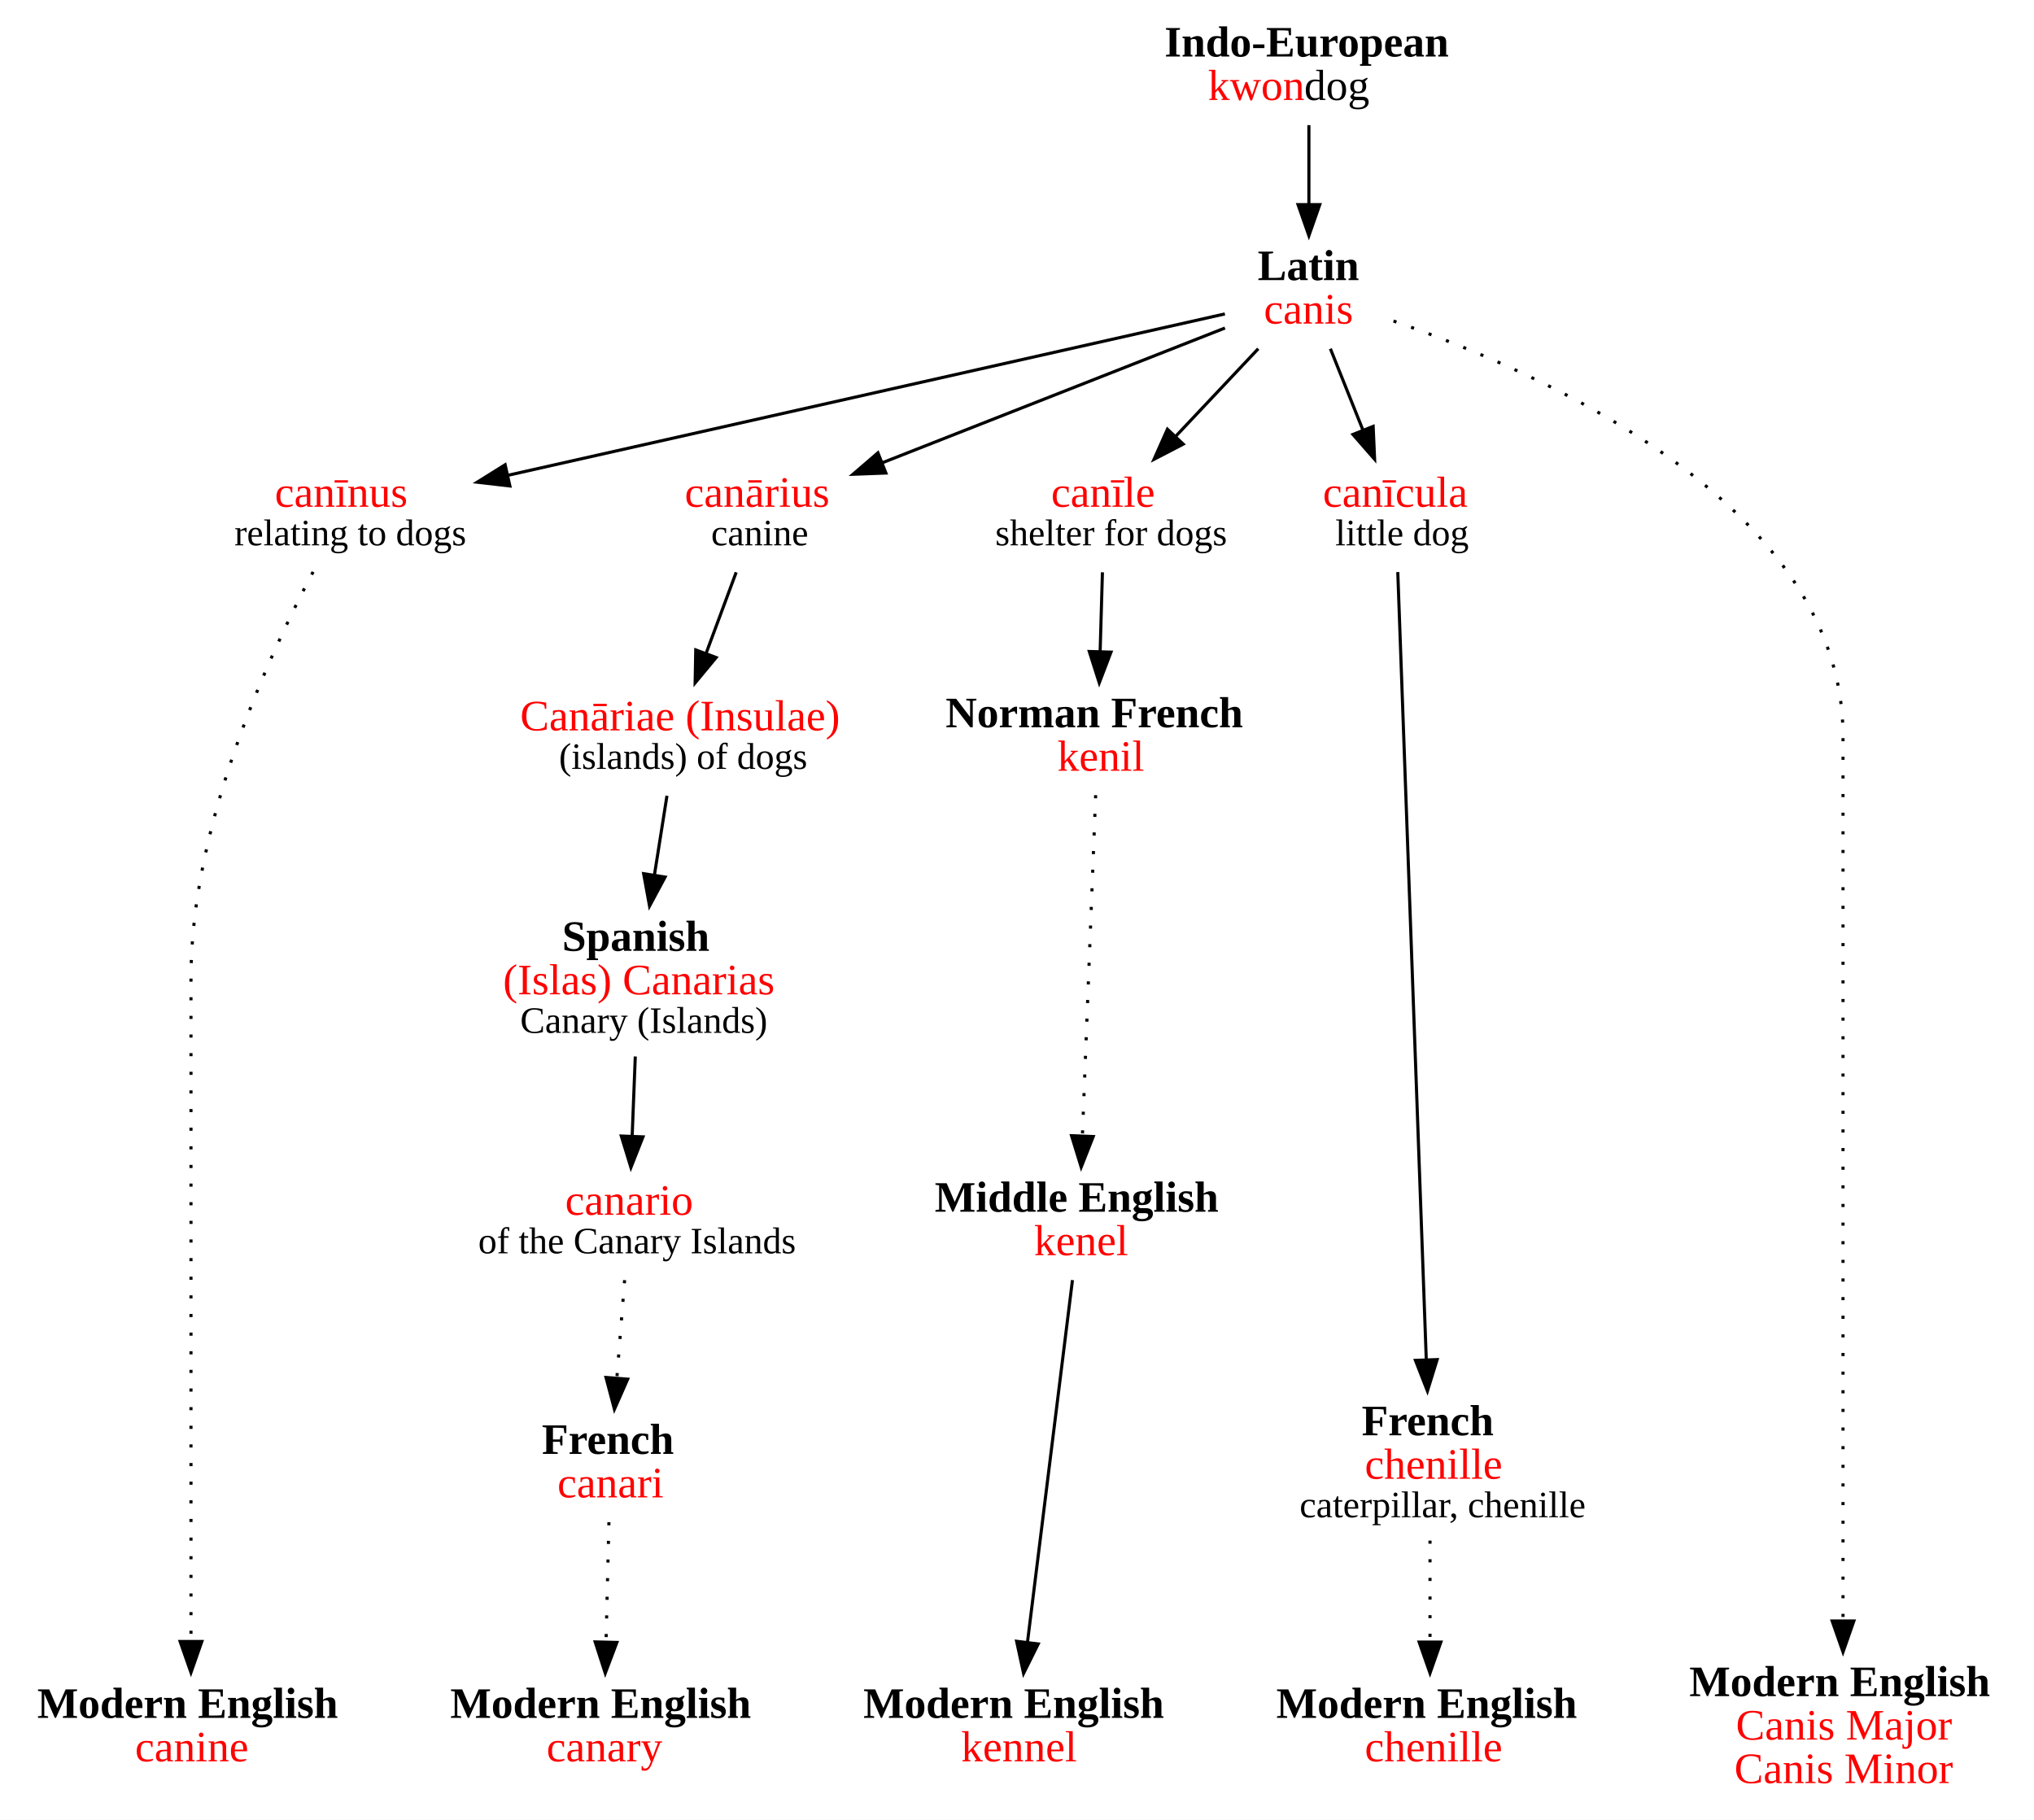
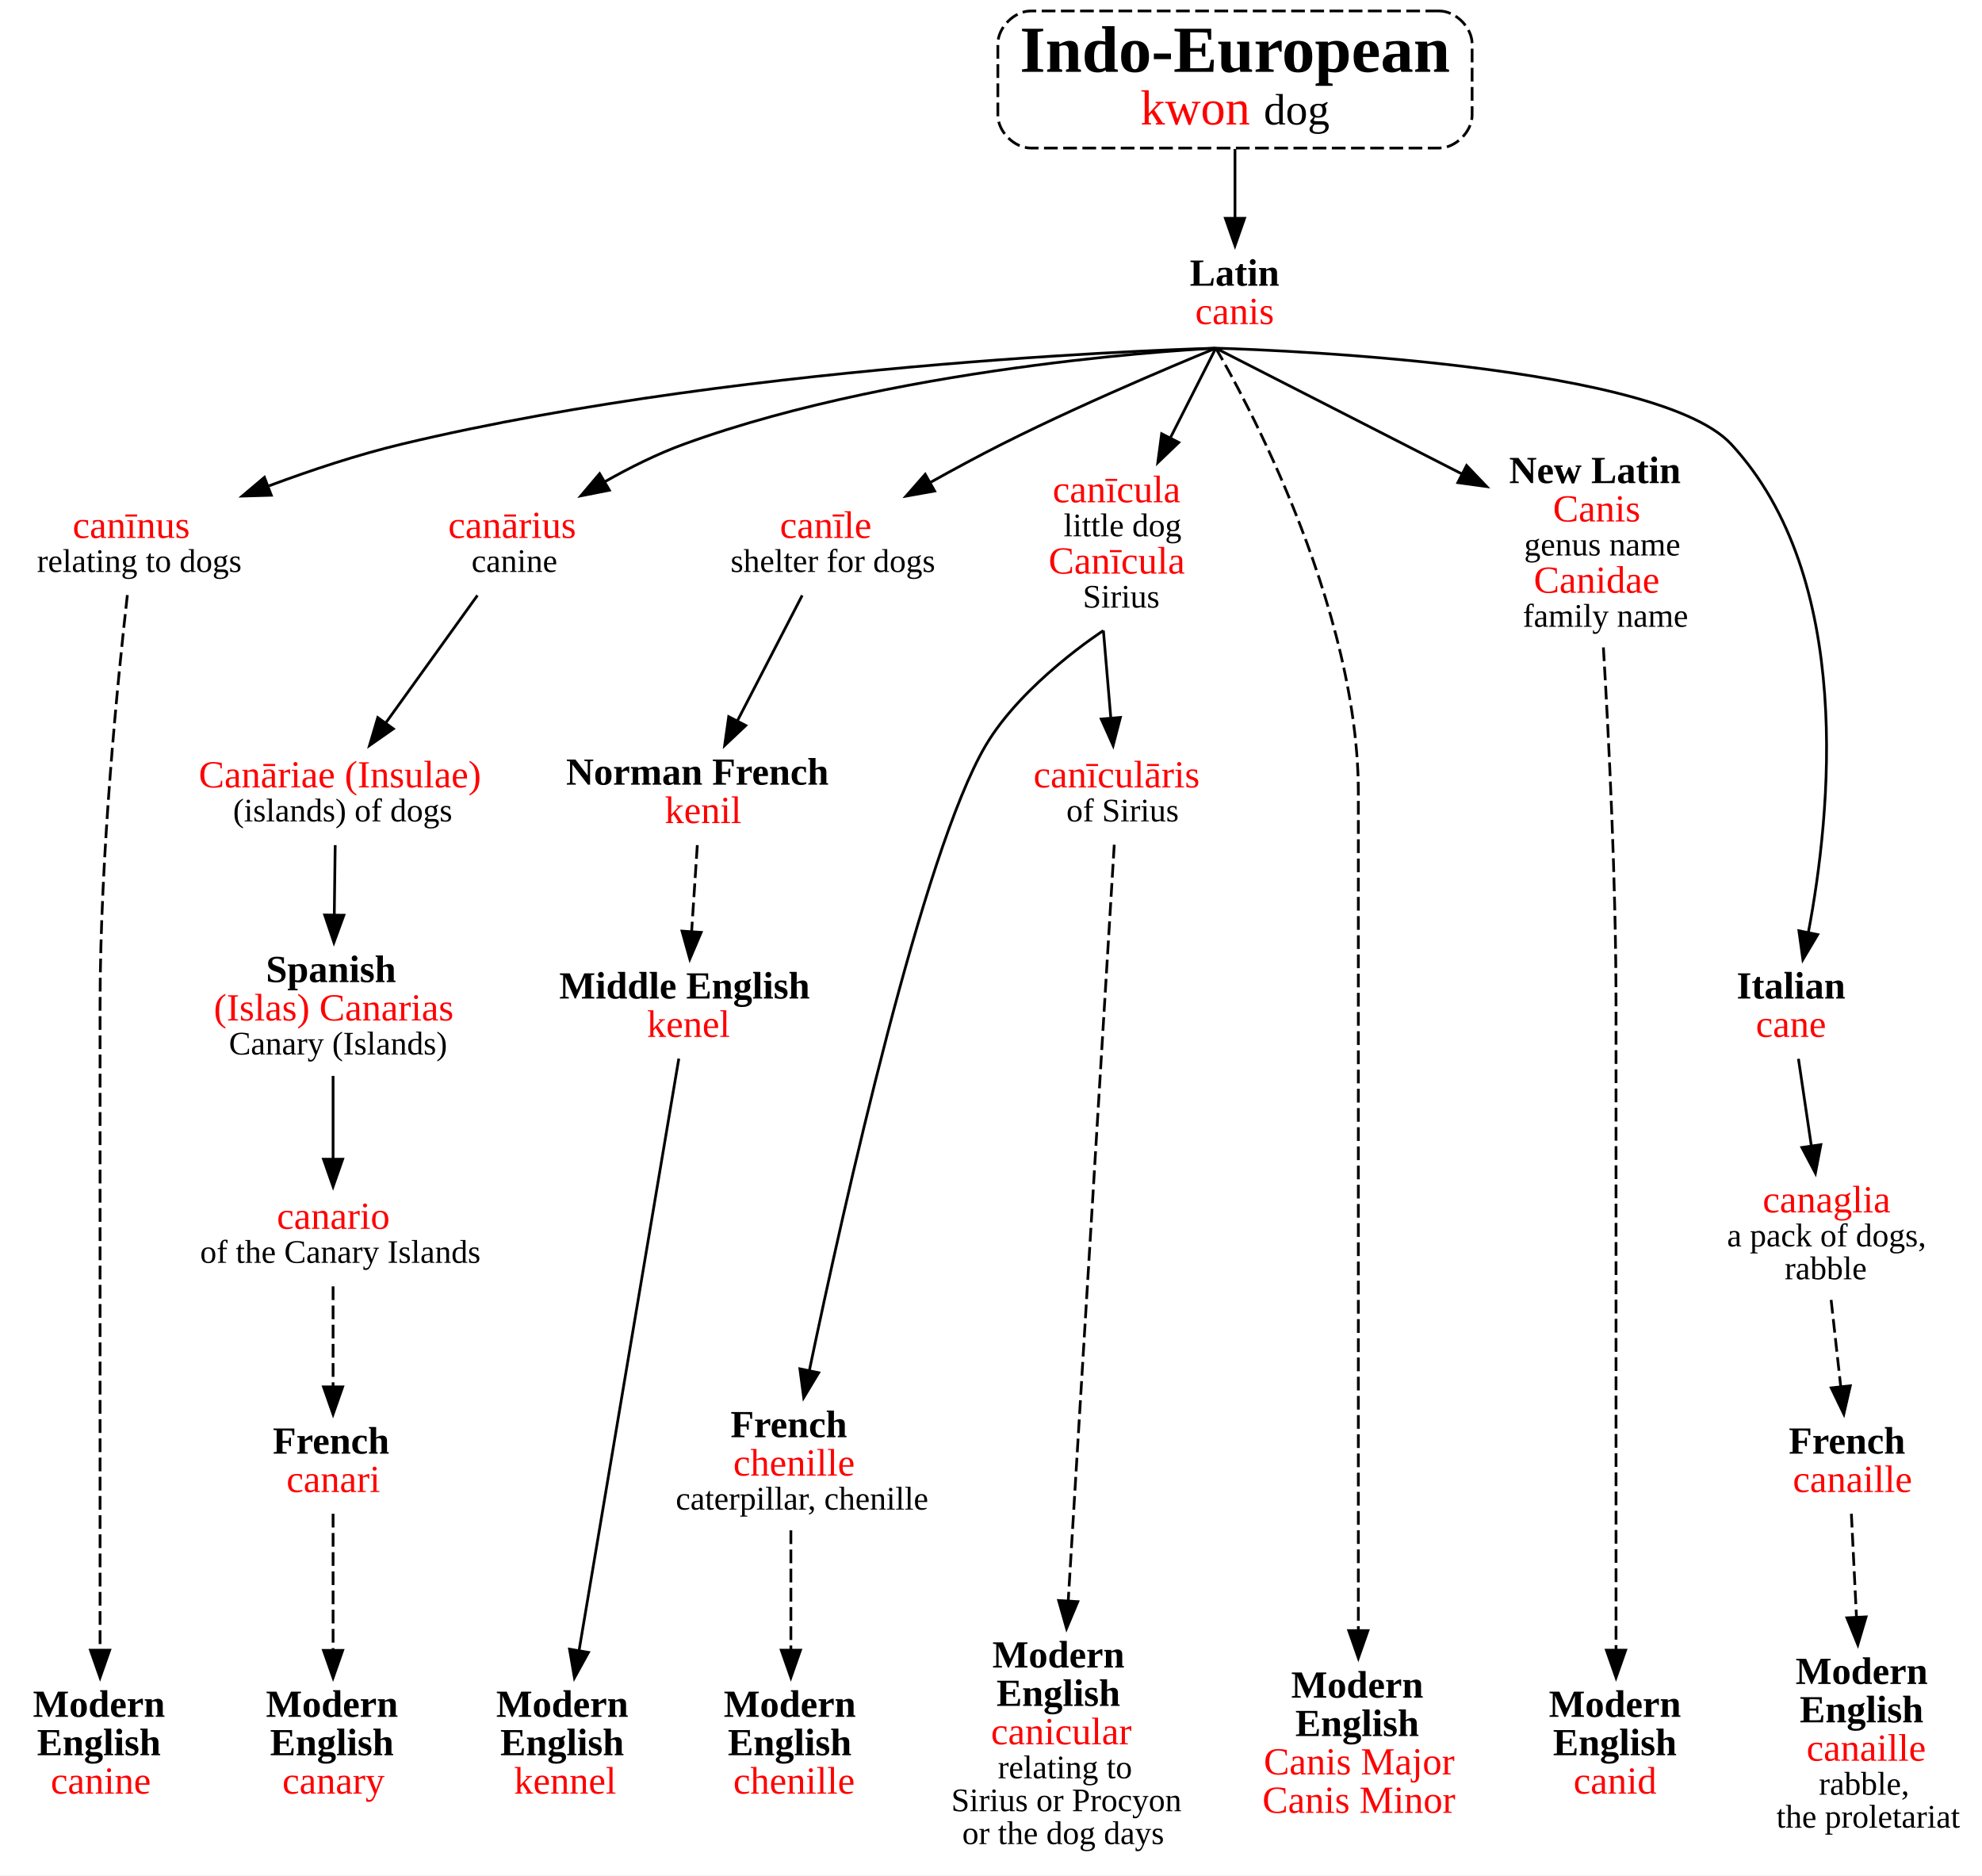
- <svg xmlns="http://www.w3.org/2000/svg" width="655pt" height="586pt" viewBox="0.00 0.00 655.00 586.00">
-   <g id="graph0" class="graph" transform="scale(1 1) rotate(0) translate(4 582)">
-     <polygon fill="white" stroke="transparent" points="-4,4 -4,-582 651,-582 651,4 -4,4" />
+ <svg xmlns="http://www.w3.org/2000/svg" xmlns:xlink="http://www.w3.org/1999/xlink" width="723pt" height="684pt" viewBox="0.00 0.00 723.00 684.00">
+   <g id="graph0" class="graph" transform="scale(1 1) rotate(0) translate(4 680)">
+     <polygon fill="white" stroke="transparent" points="-4,4 -4,-680 719,-680 719,4 -4,4" />
    <g id="node1" class="node">
-       <text text-anchor="start" x="371" y="-563.8" font-family="Times New Roman,serif" font-weight="bold" font-size="14.00">Indo-European</text>
-       <text text-anchor="start" x="385" y="-549.8" font-family="Times New Roman,serif" font-size="14.00" fill="red">kwon</text>
-       <text text-anchor="start" x="416" y="-549.8" font-family="Times New Roman,serif" font-size="14.00">   dog</text>
+       <g id="a_node1">
+         <a xlink:href="kwon-dog0.svg" xlink:title="&lt;font point-size=&quot;24&quot;&gt;&lt;b&gt;Indo-European&lt;/b&gt;&lt;/font&gt;&lt;br/&gt;&lt;font point-size=&quot;18&quot; color=&quot;red&quot;&gt;kwon &lt;/font&gt;&lt;font point-size=&quot;16&quot;&gt;dog&lt;/font&gt;">
+           <path fill="none" stroke="black" stroke-dasharray="5,2" d="M521,-676C521,-676 372,-676 372,-676 366,-676 360,-670 360,-664 360,-664 360,-638 360,-638 360,-632 366,-626 372,-626 372,-626 521,-626 521,-626 527,-626 533,-632 533,-638 533,-638 533,-664 533,-664 533,-670 527,-676 521,-676" />
+           <text text-anchor="start" x="368" y="-653.8" font-family="Times New Roman,serif" font-weight="bold" font-size="24.00">Indo-European</text>
+           <text text-anchor="start" x="412" y="-634.6" font-family="Times New Roman,serif" font-size="18.00" fill="red">kwon </text>
+           <text text-anchor="start" x="457" y="-634.6" font-family="Times New Roman,serif" font-size="16.00">dog</text>
+         </a>
+       </g>
    </g>
    <g id="node2" class="node">
-       <text text-anchor="start" x="401" y="-491.8" font-family="Times New Roman,serif" font-weight="bold" font-size="14.00">Latin</text>
-       <text text-anchor="start" x="403" y="-477.8" font-family="Times New Roman,serif" font-size="14.00" fill="red">canis</text>
+       <text text-anchor="start" x="430" y="-575.8" font-family="Times New Roman,serif" font-weight="bold" font-size="14.00">Latin</text>
+       <text text-anchor="start" x="432" y="-561.8" font-family="Times New Roman,serif" font-size="14.00" fill="red">canis</text>
    </g>
    <g id="edge1" class="edge">
-       <path fill="none" stroke="black" d="M417.5,-541.7C417.5,-533.98 417.5,-524.71 417.5,-516.11" />
-       <polygon fill="black" stroke="black" points="421,-516.1 417.5,-506.1 414,-516.1 421,-516.1" />
+       <path fill="none" stroke="black" d="M446.5,-625.64C446.5,-617.67 446.5,-608.77 446.5,-600.58" />
+       <polygon fill="black" stroke="black" points="450,-600.38 446.5,-590.38 443,-600.38 450,-600.38" />
    </g>
    <g id="node3" class="node">
-       <text text-anchor="start" x="84.5" y="-418.8" font-family="Times New Roman,serif" font-size="14.00" fill="red">canīnus</text>
-       <text text-anchor="start" x="71.5" y="-406.4" font-family="Times New Roman,serif" font-size="12.00">relating to dogs</text>
+       <text text-anchor="start" x="22.5" y="-483.8" font-family="Times New Roman,serif" font-size="14.00" fill="red">canīnus</text>
+       <text text-anchor="start" x="9.5" y="-471.4" font-family="Times New Roman,serif" font-size="12.00">relating to dogs</text>
    </g>
    <g id="edge2" class="edge">
-       <path fill="none" stroke="black" d="M390.44,-480.91C339.07,-469.35 226.55,-444.02 159.61,-428.95" />
-       <polygon fill="black" stroke="black" points="160.2,-425.5 149.67,-426.72 158.66,-432.33 160.2,-425.5" />
+       <path fill="none" stroke="black" d="M439.5,-553C439.5,-553 271.77,-548.91 142.5,-518 126.45,-514.16 109.42,-508.5 94.13,-502.8" />
+       <polygon fill="black" stroke="black" points="94.96,-499.37 84.37,-499.06 92.46,-505.9 94.96,-499.37" />
    </g>
    <g id="node4" class="node">
-       <text text-anchor="start" x="216.5" y="-418.8" font-family="Times New Roman,serif" font-size="14.00" fill="red">canārius</text>
-       <text text-anchor="start" x="225" y="-406.4" font-family="Times New Roman,serif" font-size="12.00">canine</text>
+       <text text-anchor="start" x="159.5" y="-483.8" font-family="Times New Roman,serif" font-size="14.00" fill="red">canārius</text>
+       <text text-anchor="start" x="168" y="-471.4" font-family="Times New Roman,serif" font-size="12.00">canine</text>
    </g>
    <g id="edge3" class="edge">
-       <path fill="none" stroke="black" d="M390.47,-476.37C361.17,-464.85 314.08,-446.33 280.28,-433.04" />
-       <polygon fill="black" stroke="black" points="281.28,-429.67 270.69,-429.27 278.72,-436.18 281.28,-429.67" />
+       <path fill="none" stroke="black" d="M439.5,-553C439.5,-553 327.84,-547.95 245.5,-518 235.73,-514.45 225.72,-509.45 216.63,-504.3" />
+       <polygon fill="black" stroke="black" points="218.29,-501.21 207.89,-499.15 214.73,-507.24 218.29,-501.21" />
    </g>
    <g id="node5" class="node">
-       <text text-anchor="start" x="334.5" y="-418.8" font-family="Times New Roman,serif" font-size="14.00" fill="red">canīle</text>
-       <text text-anchor="start" x="316.5" y="-406.4" font-family="Times New Roman,serif" font-size="12.00">shelter for dogs</text>
+       <text text-anchor="start" x="280.5" y="-483.8" font-family="Times New Roman,serif" font-size="14.00" fill="red">canīle</text>
+       <text text-anchor="start" x="262.5" y="-471.4" font-family="Times New Roman,serif" font-size="12.00">shelter for dogs</text>
    </g>
    <g id="edge4" class="edge">
-       <path fill="none" stroke="black" d="M401.19,-469.7C393.19,-461.22 383.43,-450.86 374.68,-441.58" />
-       <polygon fill="black" stroke="black" points="377.03,-438.98 367.63,-434.1 371.94,-443.78 377.03,-438.98" />
+       <path fill="none" stroke="black" d="M439.5,-553C439.5,-553 395.43,-535.11 361.5,-518 352.97,-513.7 343.96,-508.83 335.47,-504.1" />
+       <polygon fill="black" stroke="black" points="336.94,-500.91 326.51,-499.05 333.5,-507.01 336.94,-500.91" />
    </g>
    <g id="node6" class="node">
-       <text text-anchor="start" x="422" y="-418.8" font-family="Times New Roman,serif" font-size="14.00" fill="red">canīcula</text>
-       <text text-anchor="start" x="426" y="-406.4" font-family="Times New Roman,serif" font-size="12.00">little dog</text>
+       <text text-anchor="start" x="380" y="-496.8" font-family="Times New Roman,serif" font-size="14.00" fill="red">canīcula</text>
+       <text text-anchor="start" x="384" y="-484.4" font-family="Times New Roman,serif" font-size="12.00">little dog</text>
+       <text text-anchor="start" x="378.5" y="-470.8" font-family="Times New Roman,serif" font-size="14.00" fill="red">Canīcula</text>
+       <text text-anchor="start" x="391" y="-458.4" font-family="Times New Roman,serif" font-size="12.00">Sirius</text>
    </g>
    <g id="edge5" class="edge">
-       <path fill="none" stroke="black" d="M424.42,-469.7C427.57,-461.81 431.38,-452.3 434.88,-443.55" />
-       <polygon fill="black" stroke="black" points="438.19,-444.69 438.66,-434.1 431.69,-442.09 438.19,-444.69" />
+       <path fill="none" stroke="black" d="M439.5,-553C439.5,-553 431.5,-537.23 423.05,-520.55" />
+       <polygon fill="black" stroke="black" points="425.99,-518.62 418.35,-511.29 419.75,-521.79 425.99,-518.62" />
    </g>
    <g id="node18" class="node">
-       <text text-anchor="start" x="540" y="-35.8" font-family="Times New Roman,serif" font-weight="bold" font-size="14.00">Modern English</text>
-       <text text-anchor="start" x="555" y="-21.8" font-family="Times New Roman,serif" font-size="14.00" fill="red">Canis Major</text>
-       <text text-anchor="start" x="554.5" y="-7.8" font-family="Times New Roman,serif" font-size="14.00" fill="red">Canis Minor</text>
+       <text text-anchor="start" x="467" y="-60.8" font-family="Times New Roman,serif" font-weight="bold" font-size="14.00">Modern</text>
+       <text text-anchor="start" x="468.5" y="-46.8" font-family="Times New Roman,serif" font-weight="bold" font-size="14.00">English</text>
+       <text text-anchor="start" x="457" y="-32.8" font-family="Times New Roman,serif" font-size="14.00" fill="red">Canis Major</text>
+       <text text-anchor="start" x="456.5" y="-18.8" font-family="Times New Roman,serif" font-size="14.00" fill="red">Canis Minor</text>
    </g>
    <g id="edge17" class="edge">
-       <path fill="none" stroke="black" stroke-dasharray="1,5" d="M444.75,-478.62C493.25,-461.83 589.5,-419.15 589.5,-345 589.5,-345 589.5,-345 589.5,-187 589.5,-143.3 589.5,-92.94 589.5,-60.34" />
-       <polygon fill="black" stroke="black" points="593,-60 589.5,-50 586,-60 593,-60" />
+       <path fill="none" stroke="black" stroke-dasharray="5,2" d="M439.5,-553C439.5,-553 491.5,-466.62 491.5,-391 491.5,-391 491.5,-391 491.5,-228 491.5,-179.15 491.5,-123.02 491.5,-85.72" />
+       <polygon fill="black" stroke="black" points="495,-85.25 491.5,-75.25 488,-85.25 495,-85.25" />
+     </g>
+     <g id="node19" class="node">
+       <text text-anchor="start" x="546.5" y="-503.8" font-family="Times New Roman,serif" font-weight="bold" font-size="14.00">New Latin</text>
+       <text text-anchor="start" x="562.5" y="-489.8" font-family="Times New Roman,serif" font-size="14.00" fill="red">Canis</text>
+       <text text-anchor="start" x="552" y="-477.4" font-family="Times New Roman,serif" font-size="12.00">genus name</text>
+       <text text-anchor="start" x="555.5" y="-463.8" font-family="Times New Roman,serif" font-size="14.00" fill="red">Canidae</text>
+       <text text-anchor="start" x="551.5" y="-451.4" font-family="Times New Roman,serif" font-size="12.00">family name</text>
+     </g>
+     <g id="edge18" class="edge">
+       <path fill="none" stroke="black" d="M439.5,-553C439.5,-553 489.2,-527.61 529.16,-507.2" />
+       <polygon fill="black" stroke="black" points="530.98,-510.2 538.3,-502.54 527.8,-503.97 530.98,-510.2" />
+     </g>
+     <g id="node23" class="node">
+       <text text-anchor="start" x="629.5" y="-315.8" font-family="Times New Roman,serif" font-weight="bold" font-size="14.00">Italian</text>
+       <text text-anchor="start" x="636.5" y="-301.8" font-family="Times New Roman,serif" font-size="14.00" fill="red">cane</text>
+     </g>
+     <g id="edge22" class="edge">
+       <path fill="none" stroke="black" d="M439.5,-553C439.5,-553 598.63,-549.19 627.5,-518 672.65,-469.22 663.88,-383.35 655.65,-339.86" />
+       <polygon fill="black" stroke="black" points="659.07,-339.12 653.66,-330.01 652.21,-340.51 659.07,-339.12" />
    </g>
    <g id="node7" class="node">
-       <text text-anchor="start" x="8" y="-28.8" font-family="Times New Roman,serif" font-weight="bold" font-size="14.00">Modern English</text>
-       <text text-anchor="start" x="39.5" y="-14.8" font-family="Times New Roman,serif" font-size="14.00" fill="red">canine</text>
+       <text text-anchor="start" x="8" y="-53.8" font-family="Times New Roman,serif" font-weight="bold" font-size="14.00">Modern</text>
+       <text text-anchor="start" x="9.5" y="-39.8" font-family="Times New Roman,serif" font-weight="bold" font-size="14.00">English</text>
+       <text text-anchor="start" x="14.5" y="-25.8" font-family="Times New Roman,serif" font-size="14.00" fill="red">canine</text>
    </g>
    <g id="edge6" class="edge">
-       <path fill="none" stroke="black" stroke-dasharray="1,5" d="M96.82,-397.84C82.54,-370.88 57.5,-316.53 57.5,-267 57.5,-267 57.5,-267 57.5,-187 57.5,-140.24 57.5,-85.85 57.5,-53.76" />
-       <polygon fill="black" stroke="black" points="61,-53.39 57.5,-43.39 54,-53.39 61,-53.39" />
+       <path fill="none" stroke="black" stroke-dasharray="5,2" d="M42.46,-462.96C39.04,-432.78 32.5,-367.94 32.5,-313 32.5,-313 32.5,-313 32.5,-228 32.5,-175.81 32.5,-115.3 32.5,-78.34" />
+       <polygon fill="black" stroke="black" points="36,-78.11 32.5,-68.11 29,-78.11 36,-78.11" />
    </g>
    <g id="node8" class="node">
-       <text text-anchor="start" x="163.5" y="-346.8" font-family="Times New Roman,serif" font-size="14.00" fill="red">Canāriae (Insulae)</text>
-       <text text-anchor="start" x="176" y="-334.4" font-family="Times New Roman,serif" font-size="12.00">(islands) of dogs</text>
+       <text text-anchor="start" x="68.5" y="-392.8" font-family="Times New Roman,serif" font-size="14.00" fill="red">Canāriae (Insulae)</text>
+       <text text-anchor="start" x="81" y="-380.4" font-family="Times New Roman,serif" font-size="12.00">(islands) of dogs</text>
    </g>
    <g id="edge7" class="edge">
-       <path fill="none" stroke="black" d="M233.07,-397.7C230.14,-389.81 226.61,-380.3 223.36,-371.55" />
-       <polygon fill="black" stroke="black" points="226.62,-370.26 219.85,-362.1 220.05,-372.7 226.62,-370.26" />
+       <path fill="none" stroke="black" d="M170.16,-462.84C160.69,-449.67 147.46,-431.27 136.76,-416.39" />
+       <polygon fill="black" stroke="black" points="139.48,-414.18 130.8,-408.11 133.8,-418.27 139.48,-414.18" />
    </g>
    <g id="node13" class="node">
-       <text text-anchor="start" x="300.5" y="-347.8" font-family="Times New Roman,serif" font-weight="bold" font-size="14.00">Norman French</text>
-       <text text-anchor="start" x="336.5" y="-333.8" font-family="Times New Roman,serif" font-size="14.00" fill="red">kenil</text>
+       <text text-anchor="start" x="202.5" y="-393.8" font-family="Times New Roman,serif" font-weight="bold" font-size="14.00">Norman French</text>
+       <text text-anchor="start" x="238.5" y="-379.8" font-family="Times New Roman,serif" font-size="14.00" fill="red">kenil</text>
    </g>
    <g id="edge12" class="edge">
-       <path fill="none" stroke="black" d="M351.01,-397.7C350.79,-389.98 350.52,-380.71 350.27,-372.11" />
-       <polygon fill="black" stroke="black" points="353.77,-372 349.99,-362.1 346.78,-372.2 353.77,-372" />
+       <path fill="none" stroke="black" d="M288.63,-462.84C281.95,-449.91 272.67,-431.96 265.06,-417.23" />
+       <polygon fill="black" stroke="black" points="268.04,-415.38 260.34,-408.11 261.82,-418.6 268.04,-415.38" />
    </g>
    <g id="node16" class="node">
-       <text text-anchor="start" x="434.5" y="-119.8" font-family="Times New Roman,serif" font-weight="bold" font-size="14.00">French</text>
-       <text text-anchor="start" x="435.5" y="-105.8" font-family="Times New Roman,serif" font-size="14.00" fill="red">chenille</text>
-       <text text-anchor="start" x="414.5" y="-93.4" font-family="Times New Roman,serif" font-size="12.00">caterpillar, chenille</text>
+       <text text-anchor="start" x="262.5" y="-155.8" font-family="Times New Roman,serif" font-weight="bold" font-size="14.00">French</text>
+       <text text-anchor="start" x="263.5" y="-141.8" font-family="Times New Roman,serif" font-size="14.00" fill="red">chenille</text>
+       <text text-anchor="start" x="242.5" y="-129.4" font-family="Times New Roman,serif" font-size="12.00">caterpillar, chenille</text>
    </g>
    <g id="edge15" class="edge">
-       <path fill="none" stroke="black" d="M446.12,-397.78C447.89,-348.88 452.97,-208.53 455.3,-144.08" />
-       <polygon fill="black" stroke="black" points="458.8,-144.17 455.67,-134.05 451.81,-143.92 458.8,-144.17" />
+       <path fill="none" stroke="black" d="M398.5,-450C398.5,-450 369.04,-431.03 355.5,-408 332.61,-369.06 304.03,-241.26 291.24,-180.14" />
+       <polygon fill="black" stroke="black" points="294.64,-179.31 289.18,-170.23 287.79,-180.73 294.64,-179.31" />
+     </g>
+     <g id="node21" class="node">
+       <text text-anchor="start" x="373" y="-392.8" font-family="Times New Roman,serif" font-size="14.00" fill="red">canīculāris</text>
+       <text text-anchor="start" x="385" y="-380.4" font-family="Times New Roman,serif" font-size="12.00">of Sirius</text>
+     </g>
+     <g id="edge20" class="edge">
+       <path fill="none" stroke="black" d="M398.5,-450C398.5,-450 399.87,-433.82 401.18,-418.41" />
+       <polygon fill="black" stroke="black" points="404.7,-418.33 402.05,-408.07 397.72,-417.73 404.7,-418.33" />
    </g>
    <g id="node9" class="node">
-       <text text-anchor="start" x="177" y="-275.8" font-family="Times New Roman,serif" font-weight="bold" font-size="14.00">Spanish</text>
-       <text text-anchor="start" x="158" y="-261.8" font-family="Times New Roman,serif" font-size="14.00" fill="red">(Islas) Canarias</text>
-       <text text-anchor="start" x="163.5" y="-249.4" font-family="Times New Roman,serif" font-size="12.00">Canary (Islands)</text>
+       <text text-anchor="start" x="93" y="-321.8" font-family="Times New Roman,serif" font-weight="bold" font-size="14.00">Spanish</text>
+       <text text-anchor="start" x="74" y="-307.8" font-family="Times New Roman,serif" font-size="14.00" fill="red">(Islas) Canarias</text>
+       <text text-anchor="start" x="79.5" y="-295.4" font-family="Times New Roman,serif" font-size="12.00">Canary (Islands)</text>
    </g>
    <g id="edge8" class="edge">
-       <path fill="none" stroke="black" d="M210.78,-325.75C209.58,-318.2 208.14,-309.07 206.75,-300.28" />
-       <polygon fill="black" stroke="black" points="210.18,-299.56 205.17,-290.23 203.27,-300.65 210.18,-299.56" />
+       <path fill="none" stroke="black" d="M118.27,-371.75C118.17,-364.2 118.05,-355.07 117.94,-346.28" />
+       <polygon fill="black" stroke="black" points="121.44,-346.18 117.81,-336.23 114.44,-346.27 121.44,-346.18" />
    </g>
    <g id="node10" class="node">
-       <text text-anchor="start" x="178" y="-190.8" font-family="Times New Roman,serif" font-size="14.00" fill="red">canario</text>
-       <text text-anchor="start" x="150" y="-178.4" font-family="Times New Roman,serif" font-size="12.00">of the Canary Islands</text>
+       <text text-anchor="start" x="97" y="-231.8" font-family="Times New Roman,serif" font-size="14.00" fill="red">canario</text>
+       <text text-anchor="start" x="69" y="-219.4" font-family="Times New Roman,serif" font-size="12.00">of the Canary Islands</text>
    </g>
    <g id="edge9" class="edge">
-       <path fill="none" stroke="black" d="M200.58,-241.78C200.26,-233.68 199.9,-224.52 199.57,-216.12" />
-       <polygon fill="black" stroke="black" points="203.06,-215.9 199.17,-206.04 196.07,-216.17 203.06,-215.9" />
+       <path fill="none" stroke="black" d="M117.5,-287.57C117.5,-278.1 117.5,-267.11 117.5,-257.28" />
+       <polygon fill="black" stroke="black" points="121,-257.2 117.5,-247.2 114,-257.2 121,-257.2" />
    </g>
    <g id="node11" class="node">
-       <text text-anchor="start" x="170.5" y="-113.8" font-family="Times New Roman,serif" font-weight="bold" font-size="14.00">French</text>
-       <text text-anchor="start" x="175.5" y="-99.8" font-family="Times New Roman,serif" font-size="14.00" fill="red">canari</text>
+       <text text-anchor="start" x="95.5" y="-149.8" font-family="Times New Roman,serif" font-weight="bold" font-size="14.00">French</text>
+       <text text-anchor="start" x="100.5" y="-135.8" font-family="Times New Roman,serif" font-size="14.00" fill="red">canari</text>
    </g>
    <g id="edge10" class="edge">
-       <path fill="none" stroke="black" stroke-dasharray="1,5" d="M197.14,-169.75C196.4,-160.43 195.48,-148.69 194.64,-138.17" />
-       <polygon fill="black" stroke="black" points="198.13,-137.87 193.86,-128.18 191.15,-138.42 198.13,-137.87" />
+       <path fill="none" stroke="black" stroke-dasharray="5,2" d="M117.5,-210.82C117.5,-200.19 117.5,-186.31 117.5,-174.2" />
+       <polygon fill="black" stroke="black" points="121,-174.15 117.5,-164.15 114,-174.15 121,-174.15" />
    </g>
    <g id="node12" class="node">
-       <text text-anchor="start" x="141" y="-28.8" font-family="Times New Roman,serif" font-weight="bold" font-size="14.00">Modern English</text>
-       <text text-anchor="start" x="172" y="-14.8" font-family="Times New Roman,serif" font-size="14.00" fill="red">canary</text>
+       <text text-anchor="start" x="93" y="-53.8" font-family="Times New Roman,serif" font-weight="bold" font-size="14.00">Modern</text>
+       <text text-anchor="start" x="94.5" y="-39.8" font-family="Times New Roman,serif" font-weight="bold" font-size="14.00">English</text>
+       <text text-anchor="start" x="99" y="-25.8" font-family="Times New Roman,serif" font-size="14.00" fill="red">canary</text>
    </g>
    <g id="edge11" class="edge">
-       <path fill="none" stroke="black" stroke-dasharray="1,5" d="M192.09,-91.8C191.82,-80.67 191.46,-65.94 191.16,-53.24" />
-       <polygon fill="black" stroke="black" points="194.65,-53.09 190.91,-43.18 187.66,-53.26 194.65,-53.09" />
+       <path fill="none" stroke="black" stroke-dasharray="5,2" d="M117.5,-127.87C117.5,-114.26 117.5,-94.8 117.5,-78.05" />
+       <polygon fill="black" stroke="black" points="121,-78.04 117.5,-68.04 114,-78.04 121,-78.04" />
    </g>
    <g id="node14" class="node">
-       <text text-anchor="start" x="297" y="-191.8" font-family="Times New Roman,serif" font-weight="bold" font-size="14.00">Middle English</text>
-       <text text-anchor="start" x="329" y="-177.8" font-family="Times New Roman,serif" font-size="14.00" fill="red">kenel</text>
+       <text text-anchor="start" x="200" y="-315.8" font-family="Times New Roman,serif" font-weight="bold" font-size="14.00">Middle English</text>
+       <text text-anchor="start" x="232" y="-301.8" font-family="Times New Roman,serif" font-size="14.00" fill="red">kenel</text>
    </g>
    <g id="edge13" class="edge">
-       <path fill="none" stroke="black" stroke-dasharray="1,5" d="M348.83,-325.93C347.8,-299.45 345.81,-248.22 344.57,-216.49" />
-       <polygon fill="black" stroke="black" points="348.05,-216 344.17,-206.15 341.06,-216.27 348.05,-216" />
+       <path fill="none" stroke="black" stroke-dasharray="5,2" d="M250.37,-371.75C249.75,-362.43 248.98,-350.69 248.29,-340.17" />
+       <polygon fill="black" stroke="black" points="251.78,-339.93 247.63,-330.18 244.79,-340.39 251.78,-339.93" />
    </g>
    <g id="node15" class="node">
-       <text text-anchor="start" x="274" y="-28.8" font-family="Times New Roman,serif" font-weight="bold" font-size="14.00">Modern English</text>
-       <text text-anchor="start" x="305.5" y="-14.8" font-family="Times New Roman,serif" font-size="14.00" fill="red">kennel</text>
+       <text text-anchor="start" x="177" y="-53.8" font-family="Times New Roman,serif" font-weight="bold" font-size="14.00">Modern</text>
+       <text text-anchor="start" x="178.5" y="-39.8" font-family="Times New Roman,serif" font-weight="bold" font-size="14.00">English</text>
+       <text text-anchor="start" x="183.5" y="-25.8" font-family="Times New Roman,serif" font-size="14.00" fill="red">kennel</text>
    </g>
    <g id="edge14" class="edge">
-       <path fill="none" stroke="black" d="M341.36,-169.77C337.89,-141.81 330.99,-86.33 326.86,-53.06" />
-       <polygon fill="black" stroke="black" points="330.33,-52.6 325.62,-43.11 323.38,-53.46 330.33,-52.6" />
+       <path fill="none" stroke="black" d="M243.62,-293.89C236.31,-250.55 216.97,-135.79 207.25,-78.11" />
+       <polygon fill="black" stroke="black" points="210.66,-77.31 205.55,-68.03 203.76,-78.48 210.66,-77.31" />
    </g>
    <g id="node17" class="node">
-       <text text-anchor="start" x="407" y="-28.8" font-family="Times New Roman,serif" font-weight="bold" font-size="14.00">Modern English</text>
-       <text text-anchor="start" x="435.5" y="-14.8" font-family="Times New Roman,serif" font-size="14.00" fill="red">chenille</text>
+       <text text-anchor="start" x="260" y="-53.8" font-family="Times New Roman,serif" font-weight="bold" font-size="14.00">Modern</text>
+       <text text-anchor="start" x="261.5" y="-39.8" font-family="Times New Roman,serif" font-weight="bold" font-size="14.00">English</text>
+       <text text-anchor="start" x="263.5" y="-25.8" font-family="Times New Roman,serif" font-size="14.00" fill="red">chenille</text>
    </g>
    <g id="edge16" class="edge">
-       <path fill="none" stroke="black" stroke-dasharray="1,5" d="M456.5,-85.88C456.5,-75.84 456.5,-64 456.5,-53.51" />
-       <polygon fill="black" stroke="black" points="460,-53.21 456.5,-43.21 453,-53.21 460,-53.21" />
+       <path fill="none" stroke="black" stroke-dasharray="5,2" d="M284.5,-121.83C284.5,-108.89 284.5,-92.54 284.5,-78.16" />
+       <polygon fill="black" stroke="black" points="288,-78.12 284.5,-68.12 281,-78.12 288,-78.12" />
+     </g>
+     <g id="node20" class="node">
+       <text text-anchor="start" x="561" y="-53.8" font-family="Times New Roman,serif" font-weight="bold" font-size="14.00">Modern</text>
+       <text text-anchor="start" x="562.5" y="-39.8" font-family="Times New Roman,serif" font-weight="bold" font-size="14.00">English</text>
+       <text text-anchor="start" x="570" y="-25.8" font-family="Times New Roman,serif" font-size="14.00" fill="red">canid</text>
+     </g>
+     <g id="edge19" class="edge">
+       <path fill="none" stroke="black" stroke-dasharray="5,2" d="M580.89,-443.86C582.92,-410.05 585.5,-358.12 585.5,-313 585.5,-313 585.5,-313 585.5,-228 585.5,-175.81 585.5,-115.3 585.5,-78.34" />
+       <polygon fill="black" stroke="black" points="589,-78.11 585.5,-68.11 582,-78.11 589,-78.11" />
+     </g>
+     <g id="node22" class="node">
+       <text text-anchor="start" x="358" y="-71.8" font-family="Times New Roman,serif" font-weight="bold" font-size="14.00">Modern</text>
+       <text text-anchor="start" x="359.5" y="-57.8" font-family="Times New Roman,serif" font-weight="bold" font-size="14.00">English</text>
+       <text text-anchor="start" x="357.5" y="-43.8" font-family="Times New Roman,serif" font-size="14.00" fill="red">canicular</text>
+       <text text-anchor="start" x="360" y="-31.4" font-family="Times New Roman,serif" font-size="12.00">relating to</text>
+       <text text-anchor="start" x="343" y="-19.4" font-family="Times New Roman,serif" font-size="12.00">Sirius or Procyon</text>
+       <text text-anchor="start" x="347" y="-7.4" font-family="Times New Roman,serif" font-size="12.00">or the dog days</text>
+     </g>
+     <g id="edge21" class="edge">
+       <path fill="none" stroke="black" stroke-dasharray="5,2" d="M402.46,-371.89C399.43,-322.05 390.51,-175.52 385.68,-96.29" />
+       <polygon fill="black" stroke="black" points="389.16,-95.81 385.06,-86.04 382.17,-96.23 389.16,-95.81" />
+     </g>
+     <g id="node24" class="node">
+       <text text-anchor="start" x="639" y="-237.8" font-family="Times New Roman,serif" font-size="14.00" fill="red">canaglia</text>
+       <text text-anchor="start" x="626" y="-225.4" font-family="Times New Roman,serif" font-size="12.00">a pack of dogs,</text>
+       <text text-anchor="start" x="647" y="-213.4" font-family="Times New Roman,serif" font-size="12.00">rabble</text>
+     </g>
+     <g id="edge23" class="edge">
+       <path fill="none" stroke="black" d="M652.04,-293.82C653.41,-284.6 655.14,-272.93 656.74,-262.11" />
+       <polygon fill="black" stroke="black" points="660.22,-262.49 658.23,-252.09 653.3,-261.47 660.22,-262.49" />
+     </g>
+     <g id="node25" class="node">
+       <text text-anchor="start" x="648.5" y="-149.8" font-family="Times New Roman,serif" font-weight="bold" font-size="14.00">French</text>
+       <text text-anchor="start" x="650" y="-135.8" font-family="Times New Roman,serif" font-size="14.00" fill="red">canaille</text>
+     </g>
+     <g id="edge24" class="edge">
+       <path fill="none" stroke="black" stroke-dasharray="5,2" d="M663.96,-205.87C665.04,-196.13 666.32,-184.6 667.46,-174.34" />
+       <polygon fill="black" stroke="black" points="670.96,-174.55 668.59,-164.23 664,-173.78 670.96,-174.55" />
+     </g>
+     <g id="node26" class="node">
+       <text text-anchor="start" x="651" y="-65.8" font-family="Times New Roman,serif" font-weight="bold" font-size="14.00">Modern</text>
+       <text text-anchor="start" x="652.5" y="-51.8" font-family="Times New Roman,serif" font-weight="bold" font-size="14.00">English</text>
+       <text text-anchor="start" x="655" y="-37.8" font-family="Times New Roman,serif" font-size="14.00" fill="red">canaille</text>
+       <text text-anchor="start" x="659.5" y="-25.4" font-family="Times New Roman,serif" font-size="12.00">rabble,</text>
+       <text text-anchor="start" x="644" y="-13.4" font-family="Times New Roman,serif" font-size="12.00">the proletariat</text>
+     </g>
+     <g id="edge25" class="edge">
+       <path fill="none" stroke="black" stroke-dasharray="5,2" d="M671.35,-127.87C671.86,-117.46 672.55,-103.64 673.21,-90.22" />
+       <polygon fill="black" stroke="black" points="676.71,-90.26 673.71,-80.1 669.72,-89.91 676.71,-90.26" />
    </g>
  </g>
</svg>
